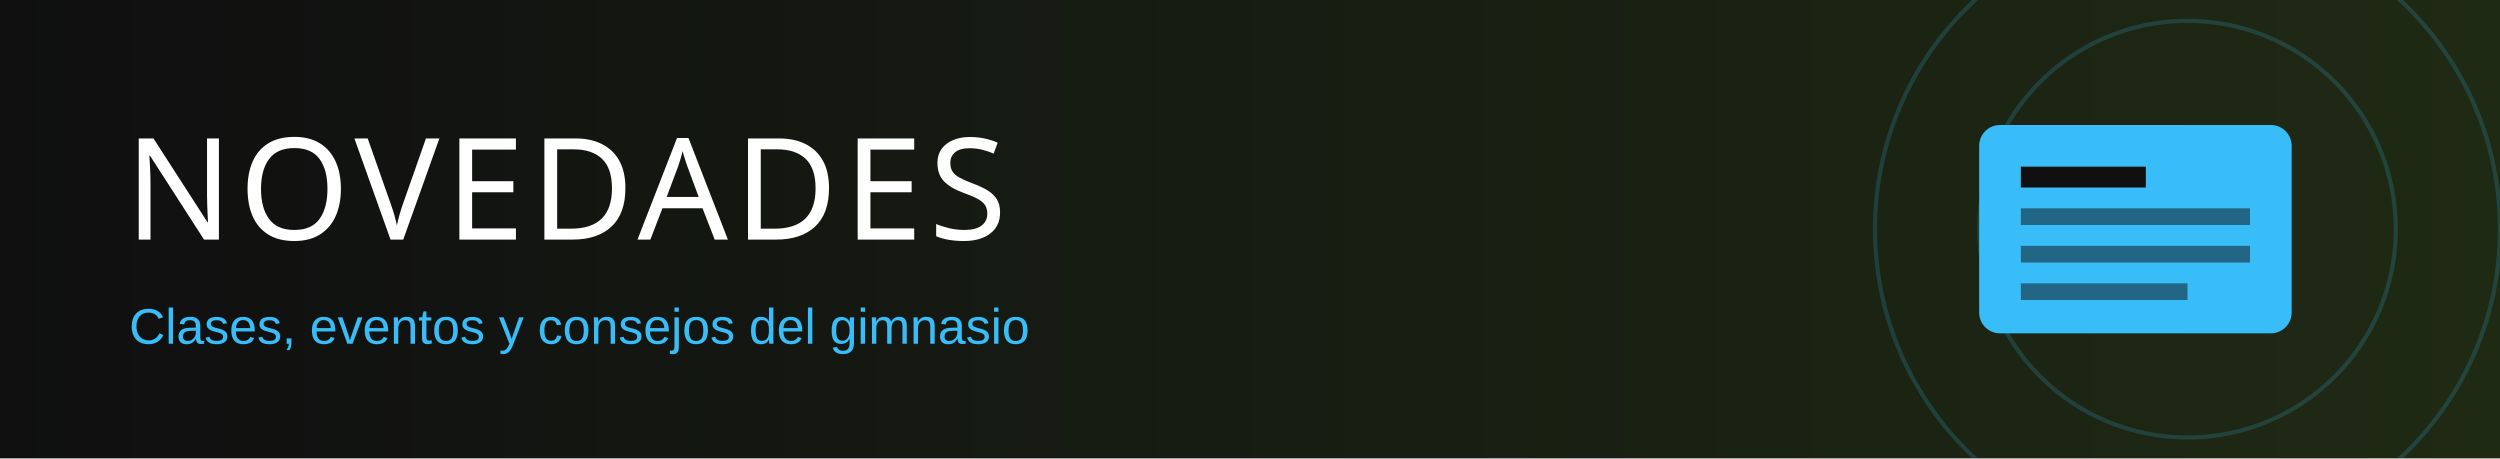
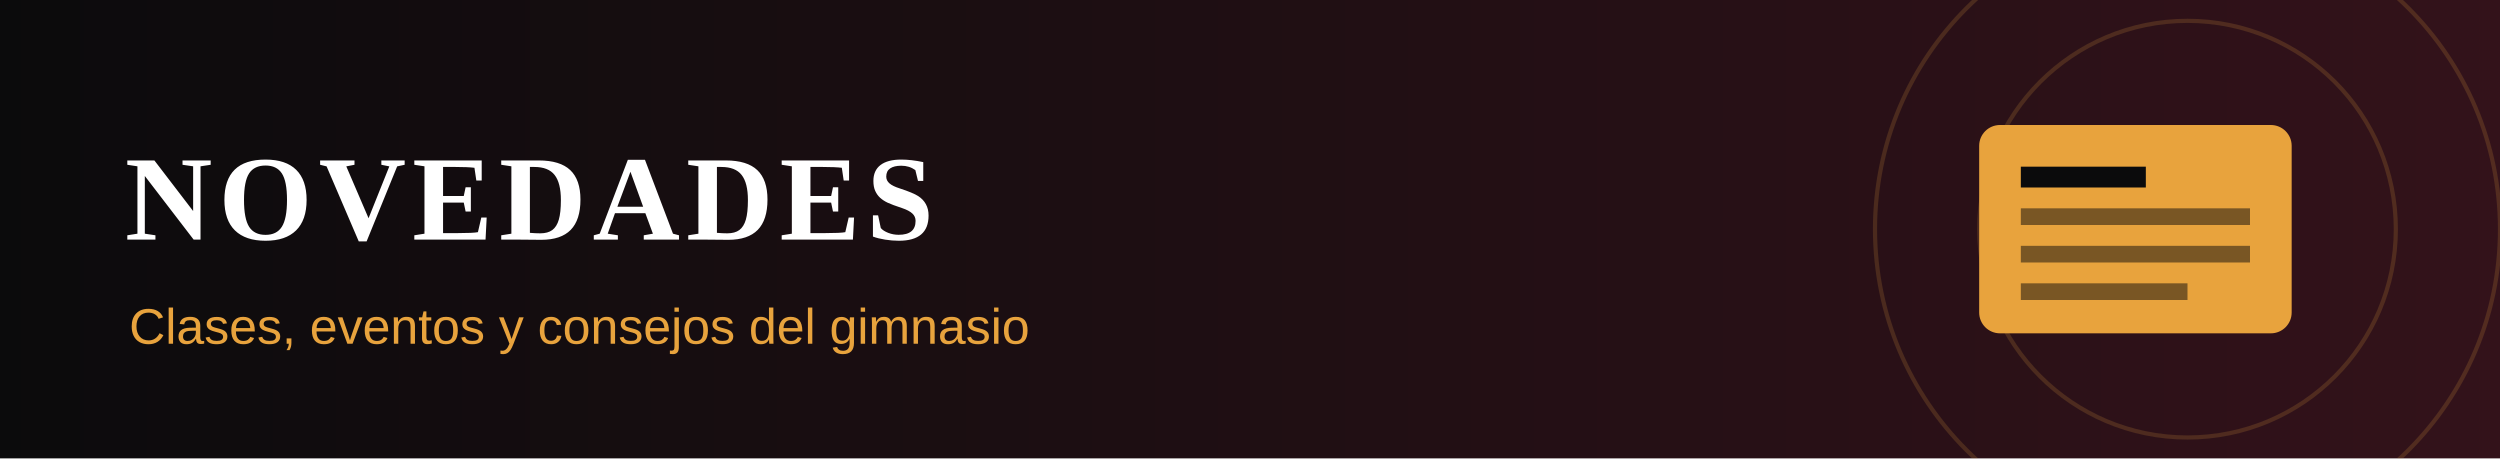
<svg xmlns="http://www.w3.org/2000/svg" viewBox="0 0 1200 220" preserveAspectRatio="xMidYMid slice" role="img" aria-label="NOVEDADES">
  <defs>
    <linearGradient id="g" x1="0" y1="0" x2="1" y2="0">
-       <stop offset="0" stop-color="#0f0f10" />
-       <stop offset="1" stop-color="#1f2a14" />
+       <stop offset="0" stop-color="#0b0b0c" />
+       <stop offset="1" stop-color="#33121a" />
    </linearGradient>
  </defs>
  <rect width="1200" height="220" fill="url(#g)" />
-   <g fill="none" stroke="#38bdf8" stroke-opacity=".18" stroke-width="2">
+   <g fill="none" stroke="#e8a33d" stroke-opacity=".18" stroke-width="2">
    <circle cx="1050" cy="110" r="150" />
    <circle cx="1050" cy="110" r="100" />
  </g>
-   <g fill="#38bdf8">
+   <g fill="#e8a33d">
    <rect x="950" y="60" width="150" height="100" rx="10" />
-     <rect x="970" y="80" width="60" height="10" fill="#0f0f10" />
-     <rect x="970" y="100" width="110" height="8" fill="#0f0f10" fill-opacity=".5" />
-     <rect x="970" y="118" width="110" height="8" fill="#0f0f10" fill-opacity=".5" />
-     <rect x="970" y="136" width="80" height="8" fill="#0f0f10" fill-opacity=".5" />
+     <rect x="970" y="80" width="60" height="10" fill="#0b0b0c" />
+     <rect x="970" y="100" width="110" height="8" fill="#0b0b0c" fill-opacity=".5" />
+     <rect x="970" y="118" width="110" height="8" fill="#0b0b0c" fill-opacity=".5" />
+     <rect x="970" y="136" width="80" height="8" fill="#0b0b0c" fill-opacity=".5" />
  </g>
-   <text x="60" y="115" font-family="Impact, 'Arial Black', sans-serif" font-size="68" fill="#ffffff" letter-spacing="3">NOVEDADES</text>
-   <text x="62" y="165" font-family="Arial, sans-serif" font-size="24" fill="#38bdf8">Clases, eventos y consejos del gimnasio</text>
+   <text x="60" y="115" font-family="Georgia, 'Times New Roman', serif" font-size="58" font-weight="700" fill="#ffffff" letter-spacing="3">NOVEDADES</text>
+   <text x="62" y="165" font-family="Arial, sans-serif" font-size="24" fill="#e8a33d">Clases, eventos y consejos del gimnasio</text>
</svg>
